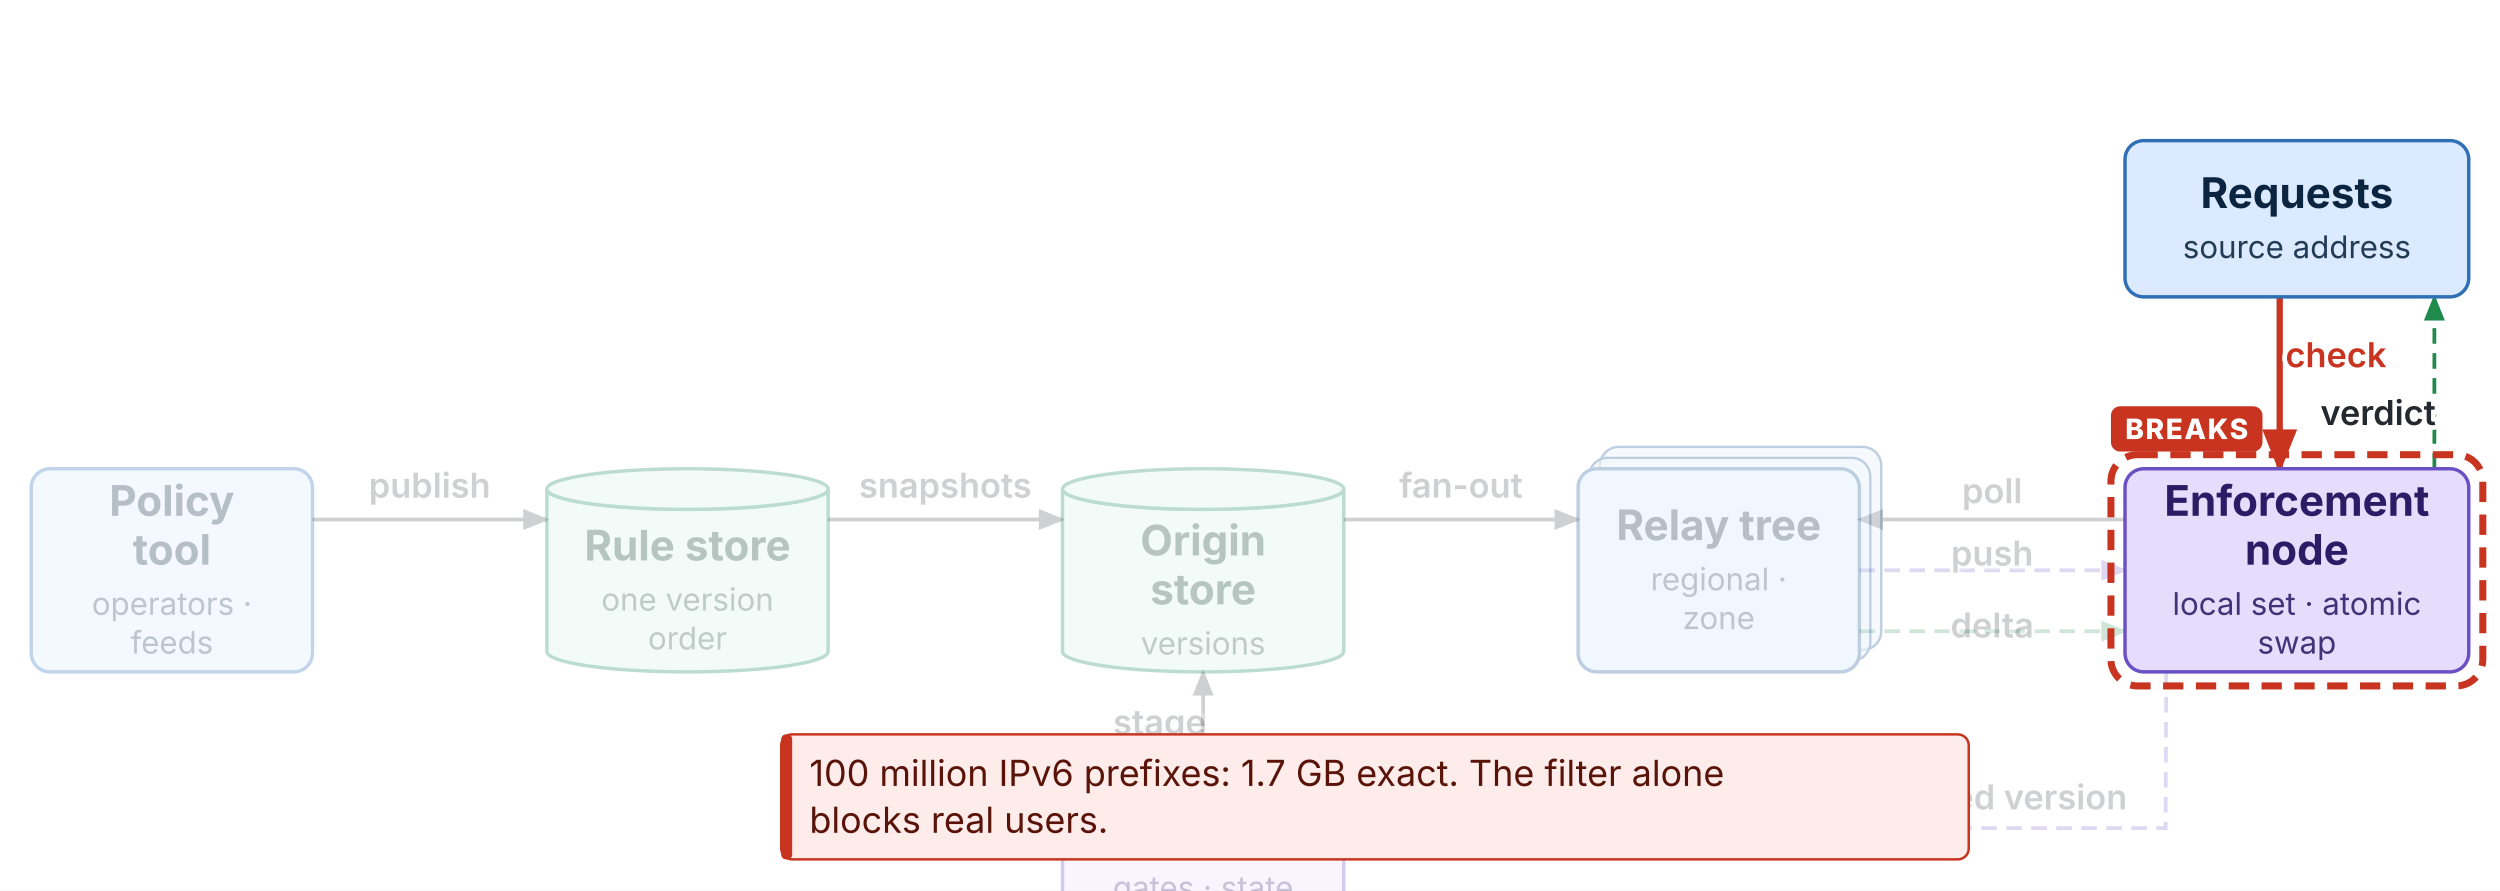
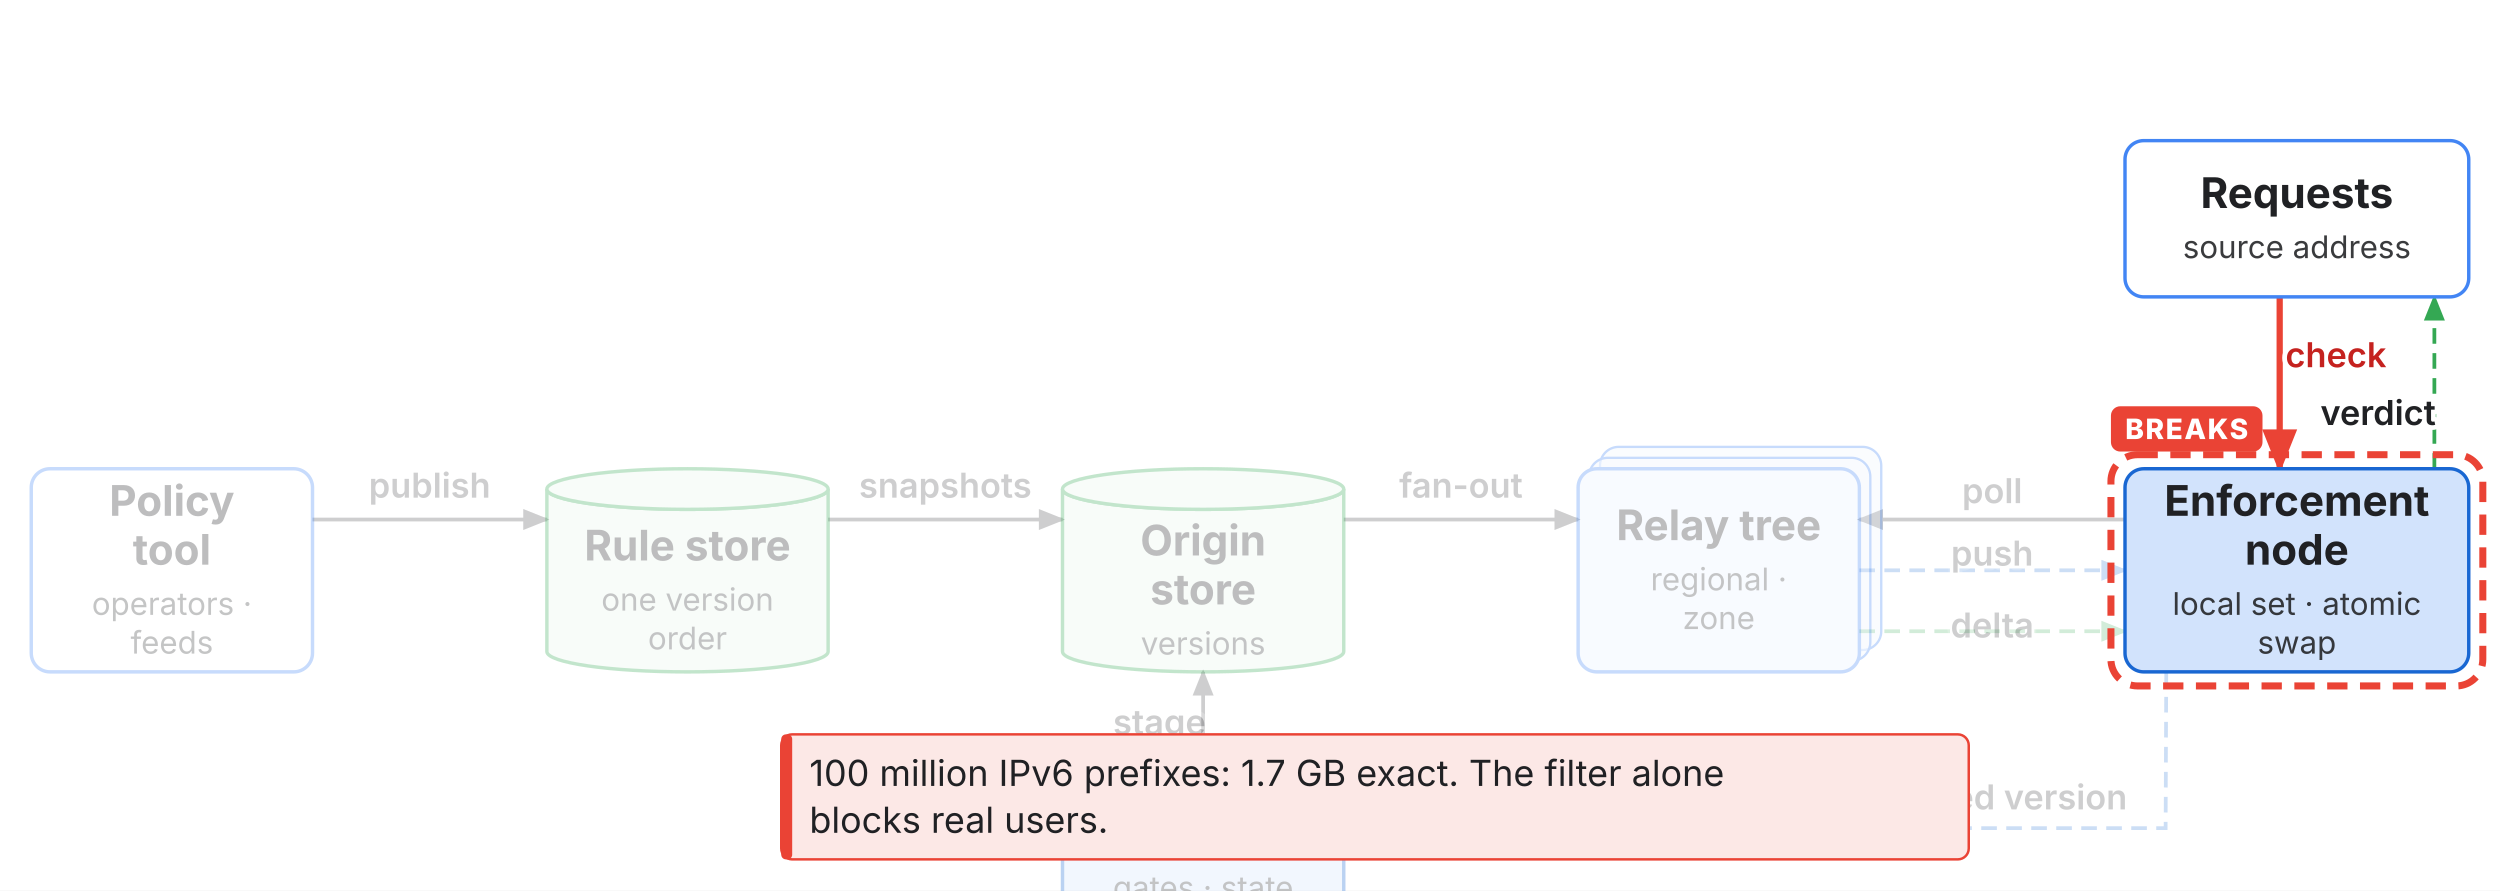
<svg xmlns="http://www.w3.org/2000/svg" class="base" viewBox="0 0 1600 570" width="1600" height="570">
  <defs>
-     <marker id="bs-1f8a4c" viewBox="0 0 10 10" refX="9" refY="5" markerWidth="7" markerHeight="7" orient="auto">
-       <path d="M0,1 L10,5 L0,9 z" fill="#1f8a4c" />
+     <marker id="bs-1967d2" viewBox="0 0 10 10" refX="9" refY="5" markerWidth="7" markerHeight="7" orient="auto">
+       <path d="M0,1 L10,5 L0,9 z" fill="#1967d2" />
    </marker>
-     <marker id="bs-s-1f8a4c" viewBox="0 0 10 10" refX="1" refY="5" markerWidth="7" markerHeight="7" orient="auto">
-       <path d="M10,1 L0,5 L10,9 z" fill="#1f8a4c" />
+     <marker id="bs-s-1967d2" viewBox="0 0 10 10" refX="1" refY="5" markerWidth="7" markerHeight="7" orient="auto">
+       <path d="M10,1 L0,5 L10,9 z" fill="#1967d2" />
    </marker>
-     <marker id="bs-24292f" viewBox="0 0 10 10" refX="9" refY="5" markerWidth="7" markerHeight="7" orient="auto">
-       <path d="M0,1 L10,5 L0,9 z" fill="#24292f" />
+     <marker id="bs-202124" viewBox="0 0 10 10" refX="9" refY="5" markerWidth="7" markerHeight="7" orient="auto">
+       <path d="M0,1 L10,5 L0,9 z" fill="#202124" />
    </marker>
-     <marker id="bs-s-24292f" viewBox="0 0 10 10" refX="1" refY="5" markerWidth="7" markerHeight="7" orient="auto">
-       <path d="M10,1 L0,5 L10,9 z" fill="#24292f" />
+     <marker id="bs-s-202124" viewBox="0 0 10 10" refX="1" refY="5" markerWidth="7" markerHeight="7" orient="auto">
+       <path d="M10,1 L0,5 L10,9 z" fill="#202124" />
    </marker>
-     <marker id="bs-6b4fc4" viewBox="0 0 10 10" refX="9" refY="5" markerWidth="7" markerHeight="7" orient="auto">
-       <path d="M0,1 L10,5 L0,9 z" fill="#6b4fc4" />
+     <marker id="bs-34a853" viewBox="0 0 10 10" refX="9" refY="5" markerWidth="7" markerHeight="7" orient="auto">
+       <path d="M0,1 L10,5 L0,9 z" fill="#34a853" />
    </marker>
-     <marker id="bs-s-6b4fc4" viewBox="0 0 10 10" refX="1" refY="5" markerWidth="7" markerHeight="7" orient="auto">
-       <path d="M10,1 L0,5 L10,9 z" fill="#6b4fc4" />
+     <marker id="bs-s-34a853" viewBox="0 0 10 10" refX="1" refY="5" markerWidth="7" markerHeight="7" orient="auto">
+       <path d="M10,1 L0,5 L10,9 z" fill="#34a853" />
    </marker>
-     <marker id="bs-c8341f" viewBox="0 0 10 10" refX="9" refY="5" markerWidth="7" markerHeight="7" orient="auto">
-       <path d="M0,1 L10,5 L0,9 z" fill="#c8341f" />
+     <marker id="bs-ea4335" viewBox="0 0 10 10" refX="9" refY="5" markerWidth="7" markerHeight="7" orient="auto">
+       <path d="M0,1 L10,5 L0,9 z" fill="#ea4335" />
    </marker>
-     <marker id="bs-s-c8341f" viewBox="0 0 10 10" refX="1" refY="5" markerWidth="7" markerHeight="7" orient="auto">
-       <path d="M10,1 L0,5 L10,9 z" fill="#c8341f" />
+     <marker id="bs-s-ea4335" viewBox="0 0 10 10" refX="1" refY="5" markerWidth="7" markerHeight="7" orient="auto">
+       <path d="M10,1 L0,5 L10,9 z" fill="#ea4335" />
    </marker>
  </defs>
  <rect width="1600" height="570" fill="#ffffff" />
-   <path d="M200.0,332.5 L350.0,332.5" fill="none" stroke="#24292f" stroke-width="2.4" marker-end="url(#bs-24292f)" opacity="0.22" />
-   <path d="M530.0,332.5 L680.0,332.5" fill="none" stroke="#24292f" stroke-width="2.4" marker-end="url(#bs-24292f)" opacity="0.22" />
-   <path d="M860.0,332.5 L1010.0,332.5" fill="none" stroke="#24292f" stroke-width="2.4" marker-end="url(#bs-24292f)" opacity="0.22" />
-   <path d="M1360.0,332.5 L1190.0,332.5" fill="none" stroke="#24292f" stroke-width="2.4" marker-end="url(#bs-24292f)" opacity="0.22" />
-   <path d="M1190.0,365.0 L1360.0,365.0" fill="none" stroke="#6b4fc4" stroke-width="2.4" stroke-dasharray="10 6" marker-end="url(#bs-6b4fc4)" opacity="0.22" />
-   <path d="M1190.0,404.0 L1360.0,404.0" fill="none" stroke="#1f8a4c" stroke-width="2.4" stroke-dasharray="10 6" marker-end="url(#bs-1f8a4c)" opacity="0.22" />
-   <path d="M1459.0,190.0 L1459.0,300.0" fill="none" stroke="#c8341f" stroke-width="4" marker-end="url(#bs-c8341f)" />
-   <path d="M1558.0,300.0 L1558.0,190.0" fill="none" stroke="#1f8a4c" stroke-width="2.4" stroke-dasharray="10 6" marker-end="url(#bs-1f8a4c)" />
-   <path d="M1386.4,430.0 L1386.0,530.0 L860.0,530.0" fill="none" stroke="#6b4fc4" stroke-width="2.4" stroke-dasharray="10 6" marker-end="url(#bs-6b4fc4)" opacity="0.22" />
-   <path d="M770.0,500.0 L770.0,430.0" fill="none" stroke="#24292f" stroke-width="2.4" marker-end="url(#bs-24292f)" opacity="0.22" />
-   <g opacity="0.3">
-     <rect x="20" y="300" width="180" height="130" rx="12" fill="#dbeafe" stroke="#2f6fb5" stroke-width="2.2" />
-     <text x="110.0" y="330.1" text-anchor="middle" font-family="Inter, Helvetica, Arial, sans-serif" font-size="27" font-weight="700" fill="#0b2540">Policy</text>
-     <text x="110.0" y="361.4" text-anchor="middle" font-family="Inter, Helvetica, Arial, sans-serif" font-size="27" font-weight="700" fill="#0b2540">tool</text>
-     <text x="110.0" y="393.5" text-anchor="middle" font-family="Inter, Helvetica, Arial, sans-serif" font-size="20.0" fill="#0b2540" fill-opacity="0.88">operators ·</text>
-     <text x="110.0" y="418.3" text-anchor="middle" font-family="Inter, Helvetica, Arial, sans-serif" font-size="20.0" fill="#0b2540" fill-opacity="0.88">feeds</text>
+   <path data-k="e:p-r" d="M200.0,332.5 L350.0,332.5" fill="none" stroke="#202124" stroke-width="2.4" marker-end="url(#bs-202124)" opacity="0.22" />
+   <path data-k="e:r-o" d="M530.0,332.5 L680.0,332.5" fill="none" stroke="#202124" stroke-width="2.4" marker-end="url(#bs-202124)" opacity="0.22" />
+   <path data-k="e:o-rel" d="M860.0,332.5 L1010.0,332.5" fill="none" stroke="#202124" stroke-width="2.4" marker-end="url(#bs-202124)" opacity="0.22" />
+   <path data-k="e:poll" d="M1360.0,332.5 L1190.0,332.5" fill="none" stroke="#202124" stroke-width="2.4" marker-end="url(#bs-202124)" opacity="0.22" />
+   <path data-k="e:push" d="M1190.0,365.0 L1360.0,365.0" fill="none" stroke="#1967d2" stroke-width="2.4" stroke-dasharray="10 6" marker-end="url(#bs-1967d2)" opacity="0.22" />
+   <path data-k="e:delta" d="M1190.0,404.0 L1360.0,404.0" fill="none" stroke="#34a853" stroke-width="2.4" stroke-dasharray="10 6" marker-end="url(#bs-34a853)" opacity="0.22" />
+   <path data-k="e:rq" d="M1459.0,190.0 L1459.0,300.0" fill="none" stroke="#ea4335" stroke-width="4" marker-end="url(#bs-ea4335)" />
+   <path data-k="e:rs" d="M1558.0,300.0 L1558.0,190.0" fill="none" stroke="#34a853" stroke-width="2.4" stroke-dasharray="10 6" marker-end="url(#bs-34a853)" />
+   <path data-k="e:n-c" d="M1386.4,430.0 L1386.0,530.0 L860.0,530.0" fill="none" stroke="#1967d2" stroke-width="2.4" stroke-dasharray="10 6" marker-end="url(#bs-1967d2)" opacity="0.22" />
+   <path data-k="e:c-o" d="M770.0,500.0 L770.0,430.0" fill="none" stroke="#202124" stroke-width="2.4" marker-end="url(#bs-202124)" opacity="0.22" />
+   <g data-k="n:policy">
+     <g opacity="0.3">
+       <rect x="20" y="300" width="180" height="130" rx="12" fill="#ffffff" stroke="#4285f4" stroke-width="2.2" />
+       <text x="110.0" y="330.1" text-anchor="middle" font-family="Inter, Roboto, sans-serif" font-size="27" font-weight="700" fill="#202124">Policy</text>
+       <text x="110.0" y="361.4" text-anchor="middle" font-family="Inter, Roboto, sans-serif" font-size="27" font-weight="700" fill="#202124">tool</text>
+       <text x="110.0" y="393.5" text-anchor="middle" font-family="Inter, Roboto, sans-serif" font-size="20.0" fill="#202124" fill-opacity="0.88">operators ·</text>
+       <text x="110.0" y="418.3" text-anchor="middle" font-family="Inter, Roboto, sans-serif" font-size="20.0" fill="#202124" fill-opacity="0.88">feeds</text>
+     </g>
  </g>
-   <g opacity="0.3">
-     <path d="M350,313 a90.0,13 0 0,0 180,0 v104 a90.0,13 0 0,1 -180,0 z" fill="#d3f3e6" stroke="#1f8a63" stroke-width="2.2" />
-     <ellipse cx="440.0" cy="313" rx="90.0" ry="13" fill="#d3f3e6" stroke="#1f8a63" stroke-width="2.2" />
-     <text x="440.0" y="358.7" text-anchor="middle" font-family="Inter, Helvetica, Arial, sans-serif" font-size="27" font-weight="700" fill="#0d3b2a">Rule store</text>
-     <text x="440.0" y="390.8" text-anchor="middle" font-family="Inter, Helvetica, Arial, sans-serif" font-size="20.0" fill="#0d3b2a" fill-opacity="0.88">one version</text>
-     <text x="440.0" y="415.6" text-anchor="middle" font-family="Inter, Helvetica, Arial, sans-serif" font-size="20.0" fill="#0d3b2a" fill-opacity="0.88">order</text>
+   <g data-k="n:rules">
+     <g opacity="0.3">
+       <path d="M350,313 a90.0,13 0 0,0 180,0 v104 a90.0,13 0 0,1 -180,0 z" fill="#e6f4ea" stroke="#34a853" stroke-width="2.2" />
+       <ellipse cx="440.0" cy="313" rx="90.0" ry="13" fill="#e6f4ea" stroke="#34a853" stroke-width="2.2" />
+       <text x="440.0" y="358.7" text-anchor="middle" font-family="Inter, Roboto, sans-serif" font-size="27" font-weight="700" fill="#202124">Rule store</text>
+       <text x="440.0" y="390.8" text-anchor="middle" font-family="Inter, Roboto, sans-serif" font-size="20.0" fill="#202124" fill-opacity="0.88">one version</text>
+       <text x="440.0" y="415.6" text-anchor="middle" font-family="Inter, Roboto, sans-serif" font-size="20.0" fill="#202124" fill-opacity="0.88">order</text>
+     </g>
  </g>
-   <g opacity="0.3">
-     <path d="M680,313 a90.0,13 0 0,0 180,0 v104 a90.0,13 0 0,1 -180,0 z" fill="#d3f3e6" stroke="#1f8a63" stroke-width="2.2" />
-     <ellipse cx="770.0" cy="313" rx="90.0" ry="13" fill="#d3f3e6" stroke="#1f8a63" stroke-width="2.2" />
-     <text x="770.0" y="355.5" text-anchor="middle" font-family="Inter, Helvetica, Arial, sans-serif" font-size="27" font-weight="700" fill="#0d3b2a">Origin</text>
-     <text x="770.0" y="386.8" text-anchor="middle" font-family="Inter, Helvetica, Arial, sans-serif" font-size="27" font-weight="700" fill="#0d3b2a">store</text>
-     <text x="770.0" y="418.9" text-anchor="middle" font-family="Inter, Helvetica, Arial, sans-serif" font-size="20.0" fill="#0d3b2a" fill-opacity="0.88">versions</text>
+   <g data-k="n:origin">
+     <g opacity="0.3">
+       <path d="M680,313 a90.0,13 0 0,0 180,0 v104 a90.0,13 0 0,1 -180,0 z" fill="#e6f4ea" stroke="#34a853" stroke-width="2.2" />
+       <ellipse cx="770.0" cy="313" rx="90.0" ry="13" fill="#e6f4ea" stroke="#34a853" stroke-width="2.2" />
+       <text x="770.0" y="355.5" text-anchor="middle" font-family="Inter, Roboto, sans-serif" font-size="27" font-weight="700" fill="#202124">Origin</text>
+       <text x="770.0" y="386.8" text-anchor="middle" font-family="Inter, Roboto, sans-serif" font-size="27" font-weight="700" fill="#202124">store</text>
+       <text x="770.0" y="418.9" text-anchor="middle" font-family="Inter, Roboto, sans-serif" font-size="20.0" fill="#202124" fill-opacity="0.88">versions</text>
+     </g>
  </g>
-   <g opacity="0.3">
-     <rect x="1024" y="286" width="180" height="130" rx="12" fill="#cfe3fb" fill-opacity="0.6" stroke="#215a9a" stroke-width="1.5" />
-     <rect x="1017" y="293" width="180" height="130" rx="12" fill="#cfe3fb" fill-opacity="0.6" stroke="#215a9a" stroke-width="1.5" />
-     <rect x="1010" y="300" width="180" height="130" rx="12" fill="#cfe3fb" stroke="#215a9a" stroke-width="2.2" />
-     <text x="1100.0" y="345.7" text-anchor="middle" font-family="Inter, Helvetica, Arial, sans-serif" font-size="27" font-weight="700" fill="#0b2540">Relay tree</text>
-     <text x="1100.0" y="377.8" text-anchor="middle" font-family="Inter, Helvetica, Arial, sans-serif" font-size="20.0" fill="#0b2540" fill-opacity="0.88">regional ·</text>
-     <text x="1100.0" y="402.6" text-anchor="middle" font-family="Inter, Helvetica, Arial, sans-serif" font-size="20.0" fill="#0b2540" fill-opacity="0.88">zone</text>
+   <g data-k="n:relay">
+     <g opacity="0.3">
+       <rect x="1024" y="286" width="180" height="130" rx="12" fill="#e8f0fe" fill-opacity="0.6" stroke="#4285f4" stroke-width="1.5" />
+       <rect x="1017" y="293" width="180" height="130" rx="12" fill="#e8f0fe" fill-opacity="0.6" stroke="#4285f4" stroke-width="1.5" />
+       <rect x="1010" y="300" width="180" height="130" rx="12" fill="#e8f0fe" stroke="#4285f4" stroke-width="2.2" />
+       <text x="1100.0" y="345.7" text-anchor="middle" font-family="Inter, Roboto, sans-serif" font-size="27" font-weight="700" fill="#202124">Relay tree</text>
+       <text x="1100.0" y="377.8" text-anchor="middle" font-family="Inter, Roboto, sans-serif" font-size="20.0" fill="#202124" fill-opacity="0.88">regional ·</text>
+       <text x="1100.0" y="402.6" text-anchor="middle" font-family="Inter, Roboto, sans-serif" font-size="20.0" fill="#202124" fill-opacity="0.88">zone</text>
+     </g>
  </g>
-   <rect x="1360" y="300" width="220" height="130" rx="12" fill="#e6dcfb" stroke="#6b4fc4" stroke-width="2.2" />
-   <text x="1470.0" y="330.1" text-anchor="middle" font-family="Inter, Helvetica, Arial, sans-serif" font-size="27" font-weight="700" fill="#2a1d66">Enforcement</text>
-   <text x="1470.0" y="361.4" text-anchor="middle" font-family="Inter, Helvetica, Arial, sans-serif" font-size="27" font-weight="700" fill="#2a1d66">node</text>
-   <text x="1470.0" y="393.5" text-anchor="middle" font-family="Inter, Helvetica, Arial, sans-serif" font-size="20.0" fill="#2a1d66" fill-opacity="0.88">local set · atomic</text>
-   <text x="1470.0" y="418.3" text-anchor="middle" font-family="Inter, Helvetica, Arial, sans-serif" font-size="20.0" fill="#2a1d66" fill-opacity="0.88">swap</text>
-   <rect x="1360" y="90" width="220" height="100" rx="12" fill="#dbeafe" stroke="#2f6fb5" stroke-width="2.2" />
-   <text x="1470.0" y="133.1" text-anchor="middle" font-family="Inter, Helvetica, Arial, sans-serif" font-size="27" font-weight="700" fill="#0b2540">Requests</text>
-   <text x="1470.0" y="165.2" text-anchor="middle" font-family="Inter, Helvetica, Arial, sans-serif" font-size="20.0" fill="#0b2540" fill-opacity="0.88">source address</text>
-   <g opacity="0.3">
-     <rect x="680" y="500" width="180" height="100" rx="12" fill="#e6dcfb" stroke="#6b4fc4" stroke-width="2.2" />
-     <text x="770.0" y="543.1" text-anchor="middle" font-family="Inter, Helvetica, Arial, sans-serif" font-size="27" font-weight="700" fill="#2a1d66">Controller</text>
-     <text x="770.0" y="575.2" text-anchor="middle" font-family="Inter, Helvetica, Arial, sans-serif" font-size="20.0" fill="#2a1d66" fill-opacity="0.88">gates · state</text>
+   <g data-k="n:node">
+     <rect x="1360" y="300" width="220" height="130" rx="12" fill="#d2e3fc" stroke="#1967d2" stroke-width="2.2" />
+     <text x="1470.0" y="330.1" text-anchor="middle" font-family="Inter, Roboto, sans-serif" font-size="27" font-weight="700" fill="#202124">Enforcement</text>
+     <text x="1470.0" y="361.4" text-anchor="middle" font-family="Inter, Roboto, sans-serif" font-size="27" font-weight="700" fill="#202124">node</text>
+     <text x="1470.0" y="393.5" text-anchor="middle" font-family="Inter, Roboto, sans-serif" font-size="20.0" fill="#202124" fill-opacity="0.88">local set · atomic</text>
+     <text x="1470.0" y="418.3" text-anchor="middle" font-family="Inter, Roboto, sans-serif" font-size="20.0" fill="#202124" fill-opacity="0.88">swap</text>
  </g>
-   <text x="275.0" y="318.5" text-anchor="middle" font-family="Inter, Helvetica, Arial, sans-serif" font-size="22" font-weight="600" fill="#24292f" paint-order="stroke" stroke="#ffffff" stroke-width="6" stroke-linejoin="round" opacity="0.22">publish</text>
-   <text x="605.0" y="318.5" text-anchor="middle" font-family="Inter, Helvetica, Arial, sans-serif" font-size="22" font-weight="600" fill="#24292f" paint-order="stroke" stroke="#ffffff" stroke-width="6" stroke-linejoin="round" opacity="0.22">snapshots</text>
-   <text x="935.0" y="318.5" text-anchor="middle" font-family="Inter, Helvetica, Arial, sans-serif" font-size="22" font-weight="600" fill="#24292f" paint-order="stroke" stroke="#ffffff" stroke-width="6" stroke-linejoin="round" opacity="0.22">fan-out</text>
-   <text x="1275.0" y="322.0" text-anchor="middle" font-family="Inter, Helvetica, Arial, sans-serif" font-size="22" font-weight="600" fill="#24292f" paint-order="stroke" stroke="#ffffff" stroke-width="6" stroke-linejoin="round" opacity="0.22">poll</text>
-   <text x="1275.0" y="362.0" text-anchor="middle" font-family="Inter, Helvetica, Arial, sans-serif" font-size="22" font-weight="600" fill="#24292f" paint-order="stroke" stroke="#ffffff" stroke-width="6" stroke-linejoin="round" opacity="0.22">push</text>
-   <text x="1275.0" y="408.0" text-anchor="middle" font-family="Inter, Helvetica, Arial, sans-serif" font-size="22" font-weight="600" fill="#24292f" paint-order="stroke" stroke="#ffffff" stroke-width="6" stroke-linejoin="round" opacity="0.22">delta</text>
-   <text x="1495.0" y="235.0" text-anchor="middle" font-family="Inter, Helvetica, Arial, sans-serif" font-size="22" font-weight="600" fill="#c8341f" paint-order="stroke" stroke="#ffffff" stroke-width="6" stroke-linejoin="round">check</text>
-   <text x="1522.0" y="272.0" text-anchor="middle" font-family="Inter, Helvetica, Arial, sans-serif" font-size="22" font-weight="600" fill="#24292f" paint-order="stroke" stroke="#ffffff" stroke-width="6" stroke-linejoin="round">verdict</text>
-   <text x="1280.0" y="518.0" text-anchor="middle" font-family="Inter, Helvetica, Arial, sans-serif" font-size="22" font-weight="600" fill="#24292f" paint-order="stroke" stroke="#ffffff" stroke-width="6" stroke-linejoin="round" opacity="0.22">applied version</text>
-   <text x="742.0" y="470.0" text-anchor="middle" font-family="Inter, Helvetica, Arial, sans-serif" font-size="22" font-weight="600" fill="#24292f" paint-order="stroke" stroke="#ffffff" stroke-width="6" stroke-linejoin="round" opacity="0.22">stage</text>
-   <rect x="1351" y="291" width="238" height="148" rx="17" fill="none" stroke="#c8341f" stroke-width="4.5" stroke-dasharray="13 8" />
-   <rect x="1351" y="260" width="97.0" height="29" rx="6" fill="#c8341f" />
-   <text x="1399.5" y="281" text-anchor="middle" font-family="Inter, Helvetica, Arial, sans-serif" font-size="18" font-weight="800" letter-spacing="1" fill="#ffffff">BREAKS</text>
-   <rect x="500" y="470" width="760" height="80" rx="7" fill="#fdecea" stroke="#c8341f" stroke-width="1.6" />
-   <rect x="500" y="470" width="7" height="80" rx="3" fill="#c8341f" />
-   <text x="518" y="503" font-family="Inter, Helvetica, Arial, sans-serif" font-size="23" fill="#5a1308">100 million IPv6 prefixes: 1.7 GB exact. The filter alone</text>
-   <text x="518" y="533" font-family="Inter, Helvetica, Arial, sans-serif" font-size="23" fill="#5a1308">blocks real users.</text>
+   <g data-k="n:req">
+     <rect x="1360" y="90" width="220" height="100" rx="12" fill="#ffffff" stroke="#4285f4" stroke-width="2.2" />
+     <text x="1470.0" y="133.1" text-anchor="middle" font-family="Inter, Roboto, sans-serif" font-size="27" font-weight="700" fill="#202124">Requests</text>
+     <text x="1470.0" y="165.2" text-anchor="middle" font-family="Inter, Roboto, sans-serif" font-size="20.0" fill="#202124" fill-opacity="0.88">source address</text>
+   </g>
+   <g data-k="n:ctrl">
+     <g opacity="0.3">
+       <rect x="680" y="500" width="180" height="100" rx="12" fill="#d2e3fc" stroke="#1967d2" stroke-width="2.2" />
+       <text x="770.0" y="543.1" text-anchor="middle" font-family="Inter, Roboto, sans-serif" font-size="27" font-weight="700" fill="#202124">Controller</text>
+       <text x="770.0" y="575.2" text-anchor="middle" font-family="Inter, Roboto, sans-serif" font-size="20.0" fill="#202124" fill-opacity="0.88">gates · state</text>
+     </g>
+   </g>
+   <text data-k="e:p-r" x="275.0" y="318.5" text-anchor="middle" font-family="Inter, Roboto, sans-serif" font-size="22" font-weight="600" fill="#202124" paint-order="stroke" stroke="#ffffff" stroke-width="6" stroke-linejoin="round" opacity="0.22">publish</text>
+   <text data-k="e:r-o" x="605.0" y="318.5" text-anchor="middle" font-family="Inter, Roboto, sans-serif" font-size="22" font-weight="600" fill="#202124" paint-order="stroke" stroke="#ffffff" stroke-width="6" stroke-linejoin="round" opacity="0.22">snapshots</text>
+   <text data-k="e:o-rel" x="935.0" y="318.5" text-anchor="middle" font-family="Inter, Roboto, sans-serif" font-size="22" font-weight="600" fill="#202124" paint-order="stroke" stroke="#ffffff" stroke-width="6" stroke-linejoin="round" opacity="0.22">fan-out</text>
+   <text data-k="e:poll" x="1275.0" y="322.0" text-anchor="middle" font-family="Inter, Roboto, sans-serif" font-size="22" font-weight="600" fill="#202124" paint-order="stroke" stroke="#ffffff" stroke-width="6" stroke-linejoin="round" opacity="0.22">poll</text>
+   <text data-k="e:push" x="1275.0" y="362.0" text-anchor="middle" font-family="Inter, Roboto, sans-serif" font-size="22" font-weight="600" fill="#202124" paint-order="stroke" stroke="#ffffff" stroke-width="6" stroke-linejoin="round" opacity="0.22">push</text>
+   <text data-k="e:delta" x="1275.0" y="408.0" text-anchor="middle" font-family="Inter, Roboto, sans-serif" font-size="22" font-weight="600" fill="#202124" paint-order="stroke" stroke="#ffffff" stroke-width="6" stroke-linejoin="round" opacity="0.22">delta</text>
+   <text data-k="e:rq" x="1495.0" y="235.0" text-anchor="middle" font-family="Inter, Roboto, sans-serif" font-size="22" font-weight="600" fill="#C5221F" paint-order="stroke" stroke="#ffffff" stroke-width="6" stroke-linejoin="round">check</text>
+   <text data-k="e:rs" x="1522.0" y="272.0" text-anchor="middle" font-family="Inter, Roboto, sans-serif" font-size="22" font-weight="600" fill="#202124" paint-order="stroke" stroke="#ffffff" stroke-width="6" stroke-linejoin="round">verdict</text>
+   <text data-k="e:n-c" x="1280.0" y="518.0" text-anchor="middle" font-family="Inter, Roboto, sans-serif" font-size="22" font-weight="600" fill="#202124" paint-order="stroke" stroke="#ffffff" stroke-width="6" stroke-linejoin="round" opacity="0.22">applied version</text>
+   <text data-k="e:c-o" x="742.0" y="470.0" text-anchor="middle" font-family="Inter, Roboto, sans-serif" font-size="22" font-weight="600" fill="#202124" paint-order="stroke" stroke="#ffffff" stroke-width="6" stroke-linejoin="round" opacity="0.22">stage</text>
+   <g data-k="m:node">
+     <rect x="1351" y="291" width="238" height="148" rx="17" fill="none" stroke="#ea4335" stroke-width="4.5" stroke-dasharray="13 8" />
+     <rect x="1351" y="260" width="97.0" height="29" rx="6" fill="#ea4335" />
+     <text x="1399.5" y="281" text-anchor="middle" font-family="Inter, Roboto, sans-serif" font-size="18" font-weight="800" letter-spacing="1" fill="#ffffff">BREAKS</text>
+   </g>
+   <g data-k="note:0">
+     <rect x="500" y="470" width="760" height="80" rx="7" fill="#fce8e6" stroke="#ea4335" stroke-width="1.6" />
+     <rect x="500" y="470" width="7" height="80" rx="3" fill="#ea4335" />
+     <text x="518" y="503" font-family="Inter, Roboto, sans-serif" font-size="23" fill="#202124">100 million IPv6 prefixes: 1.7 GB exact. The filter alone</text>
+     <text x="518" y="533" font-family="Inter, Roboto, sans-serif" font-size="23" fill="#202124">blocks real users.</text>
+   </g>
</svg>
